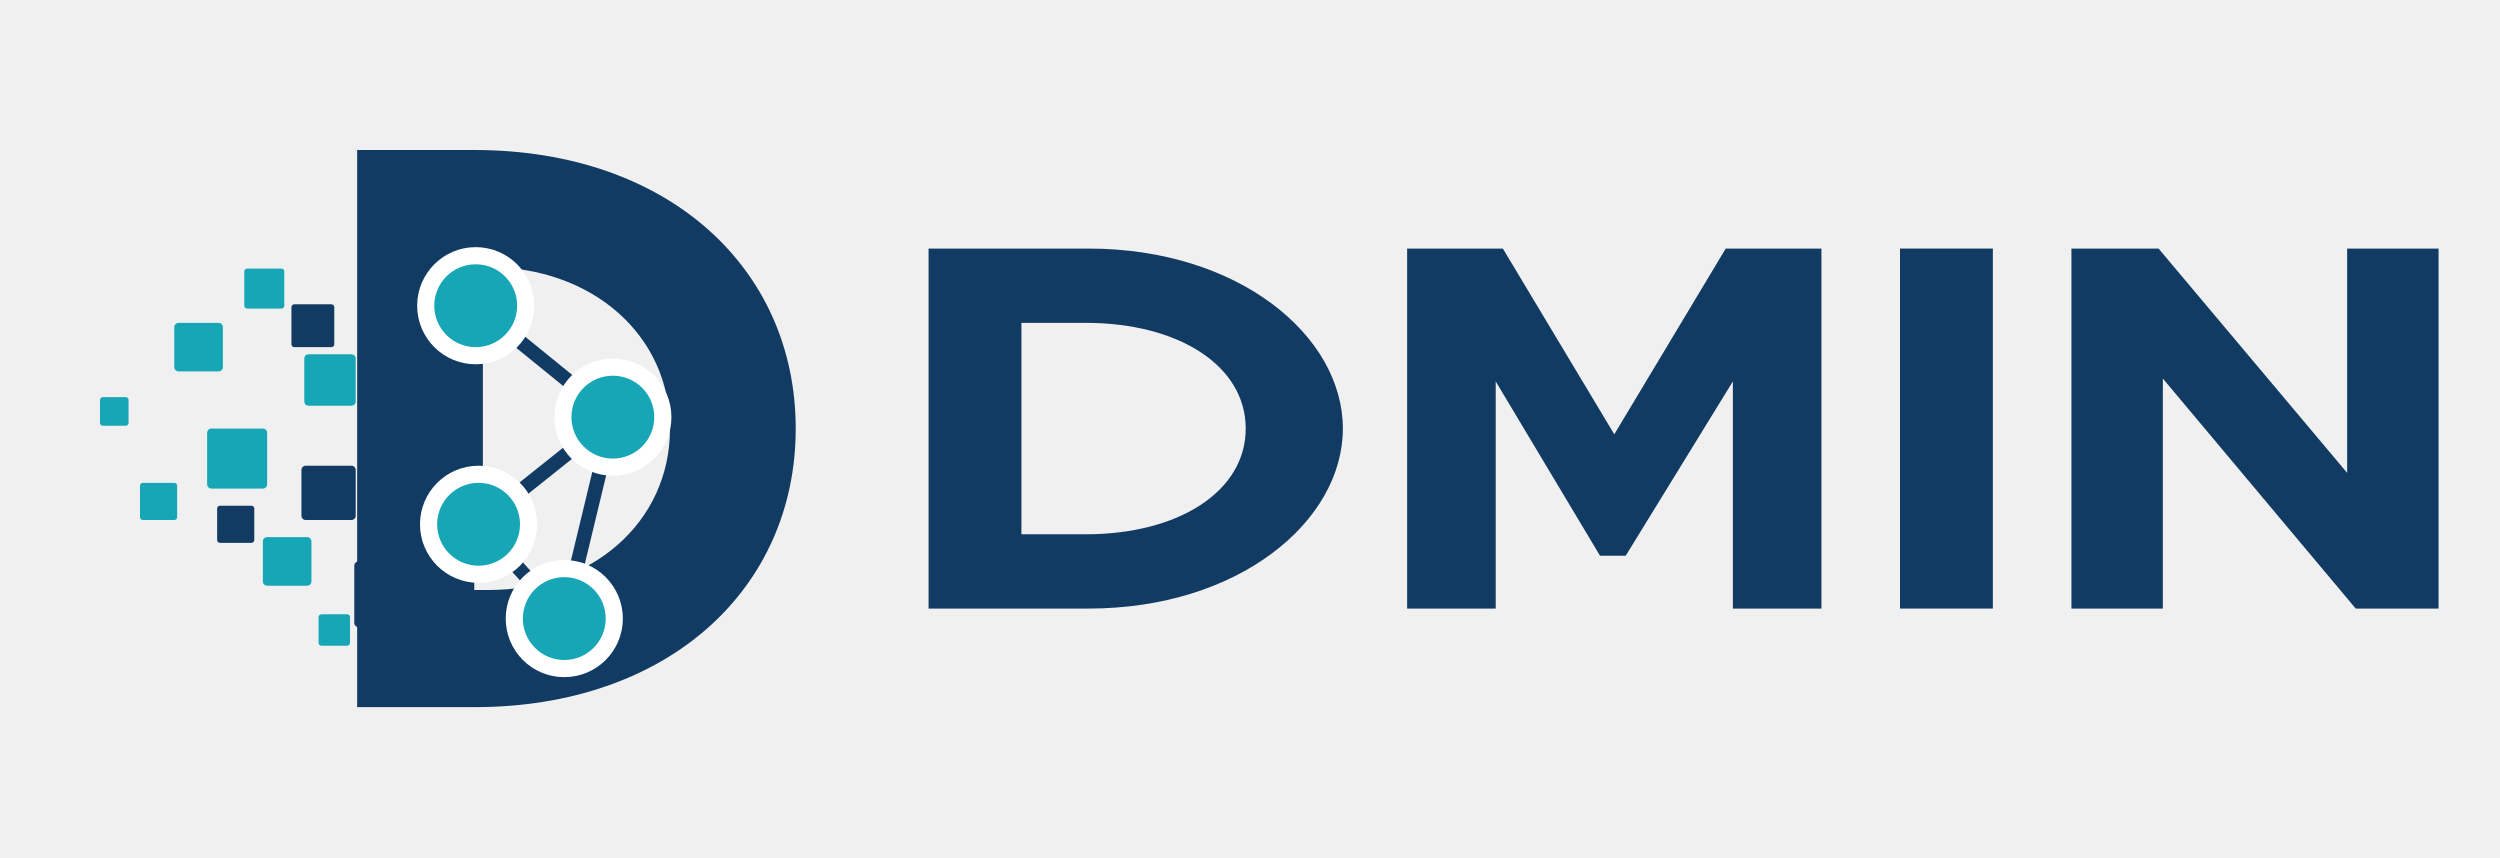
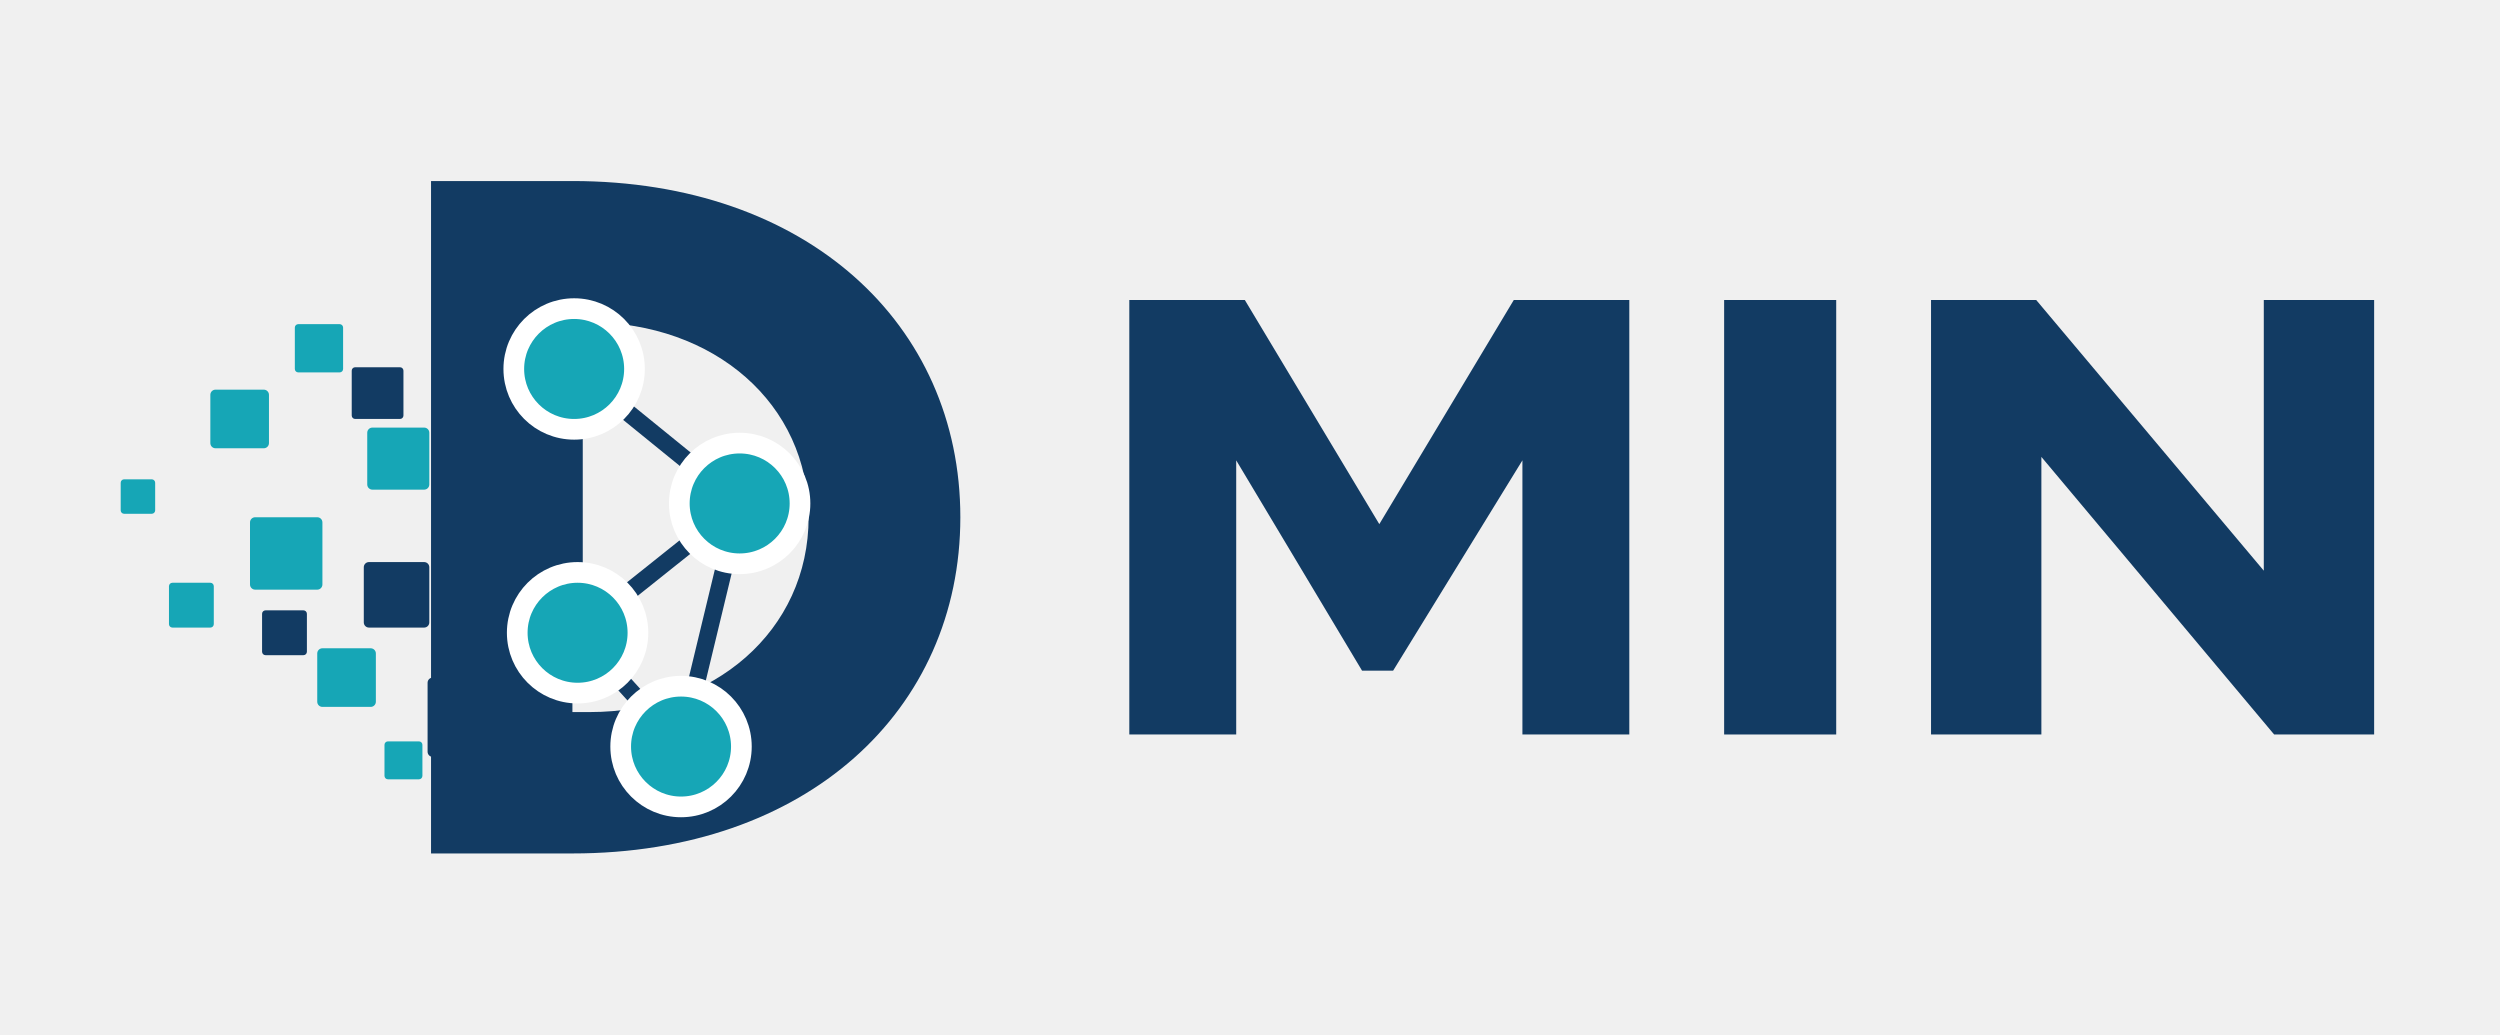
- <svg xmlns="http://www.w3.org/2000/svg" viewBox="0 0 1750 600" role="img" aria-labelledby="title desc">
+ <svg xmlns="http://www.w3.org/2000/svg" viewBox="0 0 1450 600" role="img" aria-labelledby="title desc">
  <g id="mark">
    <g fill="#16A6B6">
      <rect x="70" y="278" width="20" height="20" rx="2" />
      <rect x="98" y="338" width="26" height="26" rx="2" />
      <rect x="122" y="226" width="34" height="34" rx="3" />
      <rect x="145" y="300" width="42" height="42" rx="3" />
      <rect x="171" y="188" width="28" height="28" rx="2" />
      <rect x="184" y="376" width="34" height="34" rx="3" />
      <rect x="213" y="248" width="36" height="36" rx="3" />
      <rect x="223" y="430" width="22" height="22" rx="2" />
    </g>
    <g fill="#123B63">
      <rect x="152" y="354" width="26" height="26" rx="2" />
      <rect x="204" y="213" width="30" height="30" rx="2" />
      <rect x="211" y="326" width="38" height="38" rx="3" />
      <rect x="248" y="393" width="46" height="46" rx="3" />
    </g>
    <path fill="#123B63" fill-rule="evenodd" d="M250 105H332              C468 105 557 188 557 300              S468 495 332 495H250V105              Z              M332 187V413H342              C414 413 469 366 469 300              S414 187 342 187H332Z" />
    <g fill="none" stroke="#123B63" stroke-width="10" stroke-linecap="round" stroke-linejoin="round">
      <path d="M333 214L429 292L335 367L395 433" />
      <path d="M333 214V367" />
      <path d="M429 292L395 433" />
    </g>
    <g fill="#16A6B6" stroke="#FFFFFF" stroke-width="12">
      <circle cx="333" cy="214" r="35" />
      <circle cx="429" cy="292" r="35" />
      <circle cx="335" cy="367" r="35" />
      <circle cx="395" cy="433" r="35" />
    </g>
  </g>
-   <g id="wordmark" fill="#123B63" transform="translate(650 174)">
-     <path fill-rule="evenodd" d="M0 0H112              C217 0 290 61 290 126              S217 252 112 252H0V0              Z              M65 52V200H110              C175 200 222 170 222 126              S175 52 110 52H65Z" />
+   <g id="wordmark" fill="#123B63" transform="translate(320 174)">
    <path d="M335 252V0H402              L480 130L558 0H625V252H563V93              L488 215H470L397 93V252H335Z" />
    <path d="M680 0H745V252H680Z" />
    <path d="M800 252V0H861              L993 157V0H1057V252H999              L864 91V252H800Z" />
  </g>
</svg>
